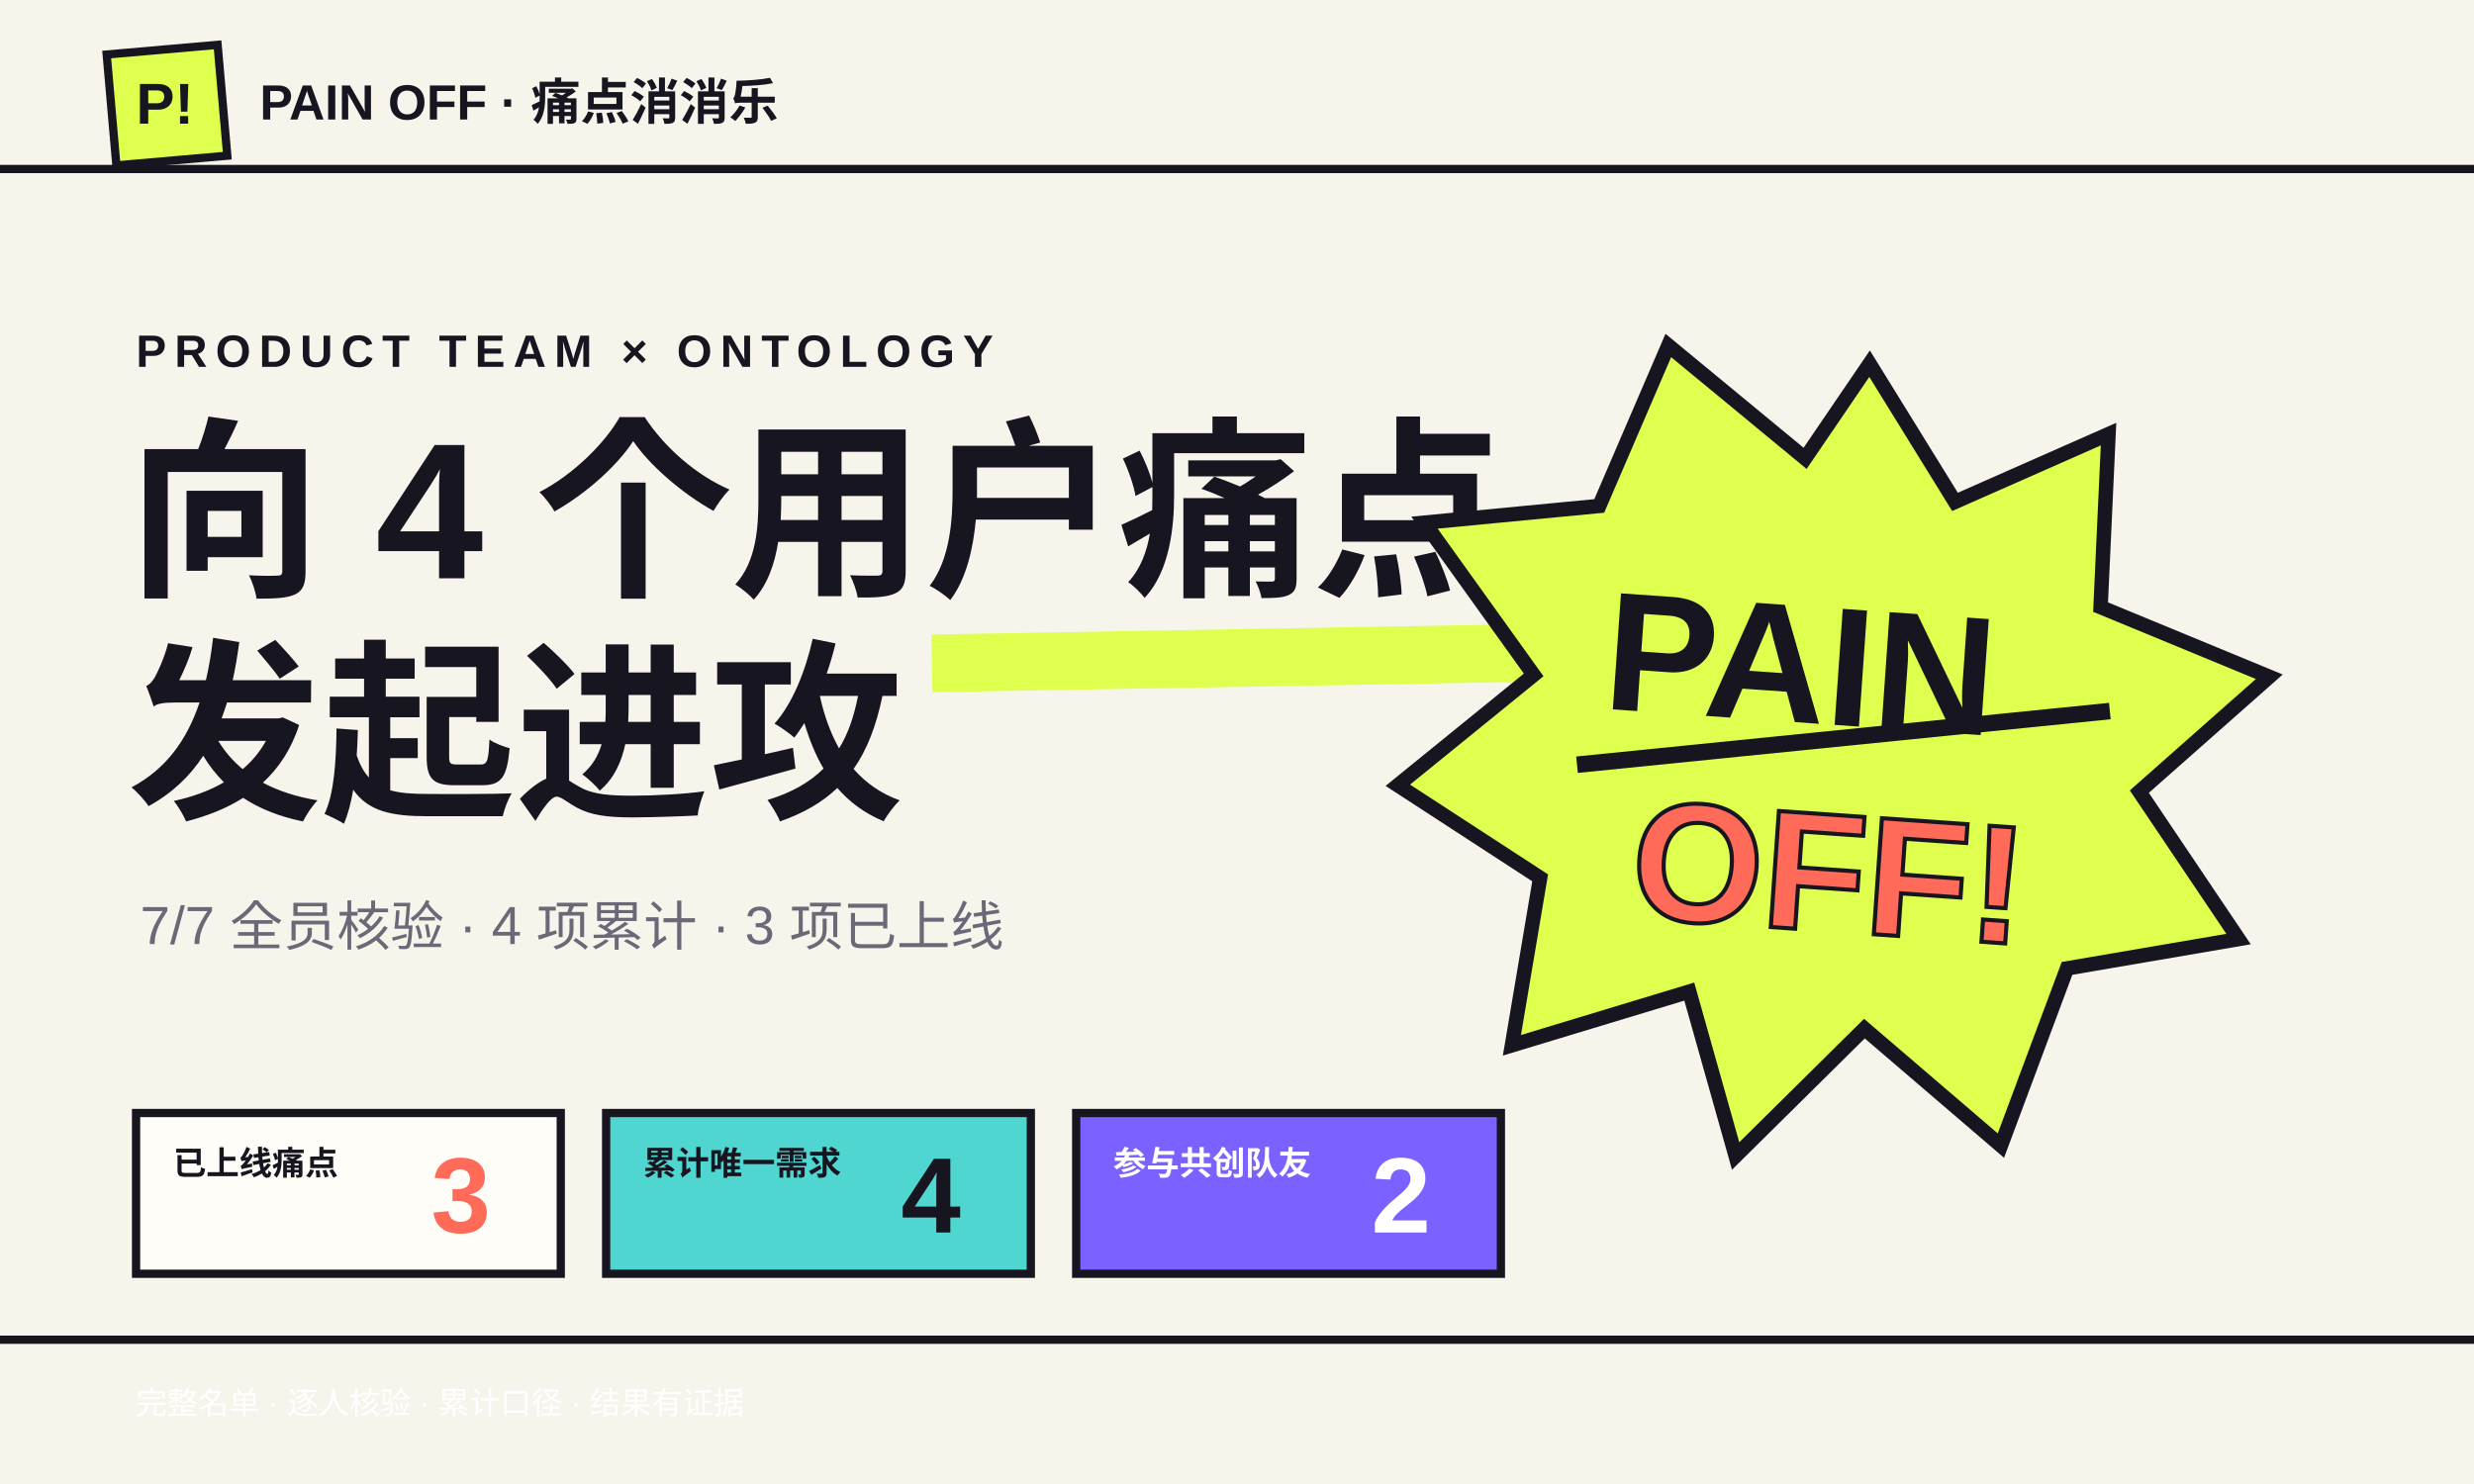
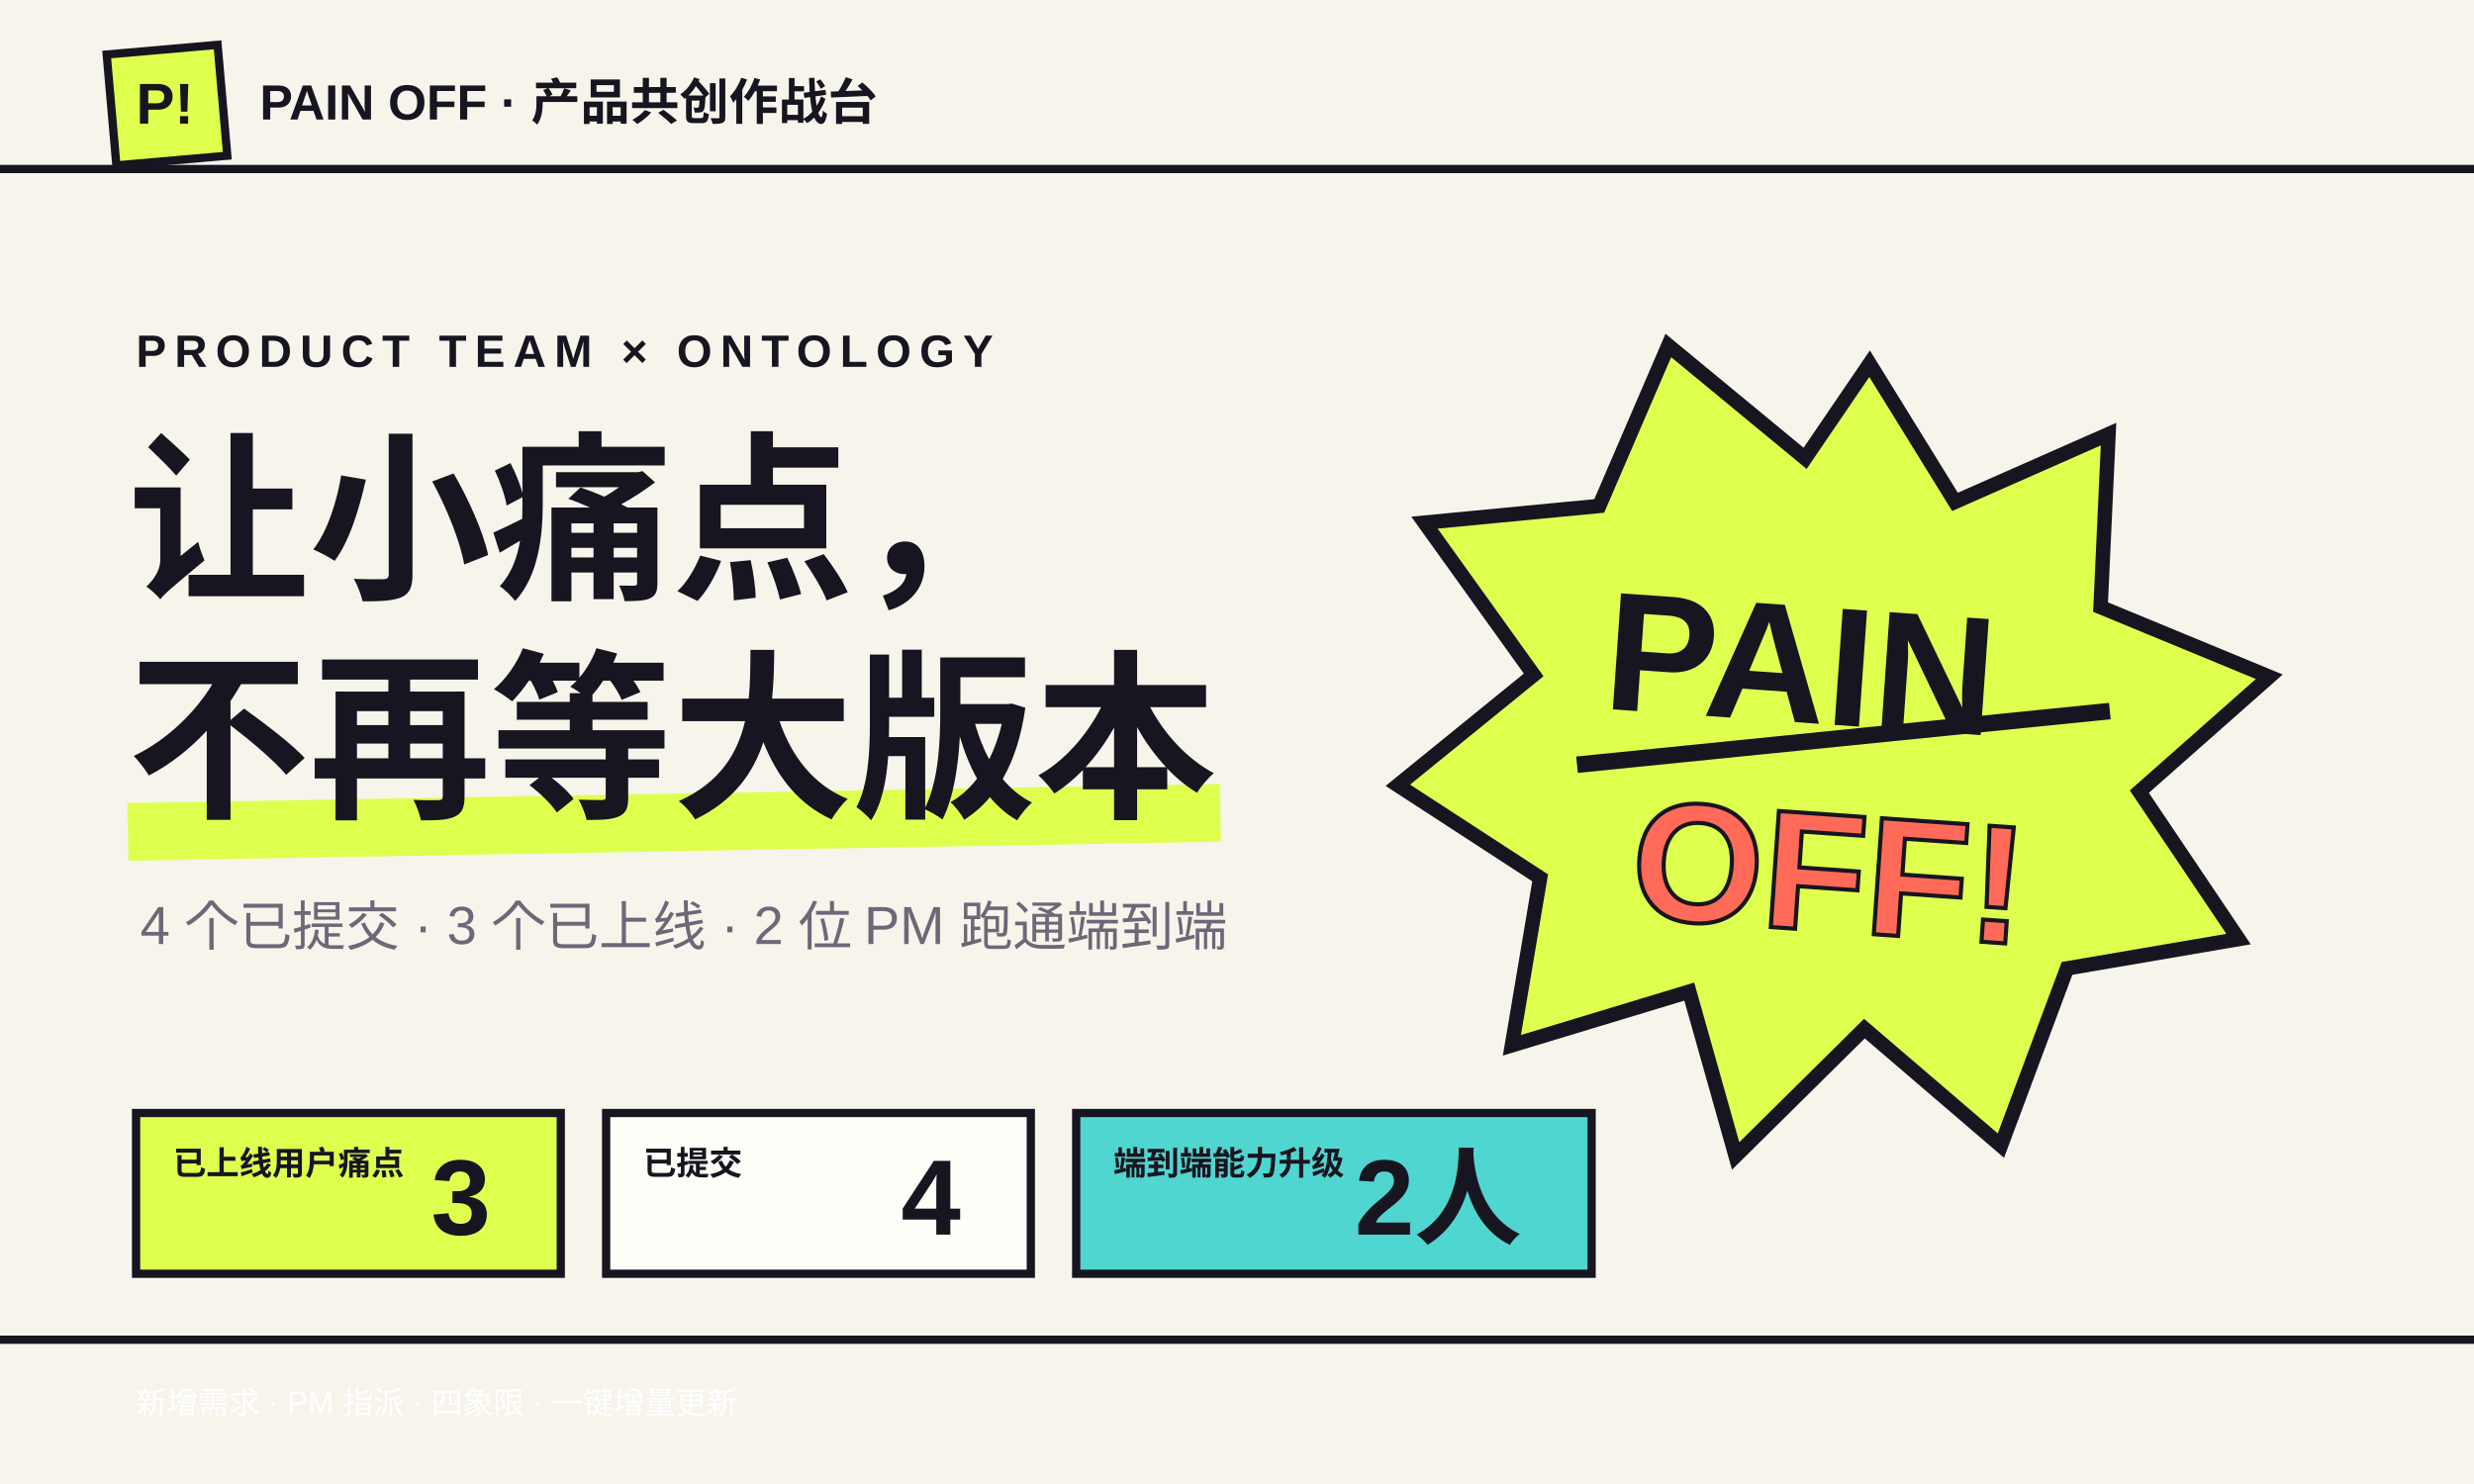
<svg xmlns="http://www.w3.org/2000/svg" width="1200" height="720" viewBox="0 0 1200 720" role="img" aria-labelledby="title desc">
  <rect width="1200" height="720" fill="#f7f4ec" />
  <path d="M0 82h1200M0 650h1200" stroke="#17151f" stroke-width="4" />
  <rect x="54" y="24" width="54" height="54" fill="#dfff4f" stroke="#17151f" stroke-width="4" transform="rotate(-5 81 51)" />
  <text x="66" y="60" font-family="Arial,sans-serif" font-weight="900" font-size="28" fill="#17151f">P!</text>
-   <text x="126" y="58" font-family="Arial,'PingFang SC',sans-serif" font-weight="900" font-size="24" fill="#17151f">PAIN OFF · 痛点消消乐</text>
+   <text x="126" y="58" font-family="Arial,'PingFang SC',sans-serif" font-weight="900" font-size="24" fill="#17151f">PAIN OFF · 产品共创作战台</text>
  <text x="66" y="178" font-family="Arial,'PingFang SC',sans-serif" font-weight="900" font-size="22" letter-spacing="4" fill="#17151f">PRODUCT TEAM × ONTOLOGY</text>
-   <text x="62" y="282" font-family="Arial,'PingFang SC',sans-serif" font-weight="1000" font-size="94" fill="#17151f">向 4 个用户痛点</text>
-   <rect x="452" y="304" width="440" height="28" fill="#dfff4f" transform="rotate(-1 672 318)" />
-   <text x="62" y="390" font-family="Arial,'PingFang SC',sans-serif" font-weight="1000" font-size="94" fill="#17151f">发起进攻</text>
-   <text x="68" y="458" font-family="Arial,'PingFang SC',sans-serif" font-size="26" fill="#6d6877">7/7 全员核验 · 4 项累计 · 3 项已上线</text>
+   <text x="62" y="284" font-family="Arial,'PingFang SC',sans-serif" font-weight="1000" font-size="88" fill="#17151f">让小痛点，</text>
+   <rect x="62" y="385" width="530" height="28" fill="#dfff4f" transform="rotate(-1 327 399)" />
+   <text x="62" y="390" font-family="Arial,'PingFang SC',sans-serif" font-weight="1000" font-size="88" fill="#17151f">不再等大版本</text>
+   <text x="68" y="458" font-family="Arial,'PingFang SC',sans-serif" font-size="26" fill="#6d6877">4 个已提交 · 3 个已上线 · 2 位 PM 跑通端到端</text>
  <g transform="translate(894 360) rotate(4)">
    <path d="M0-184 46-120 118-158 120-74 204-46 145 14 198 82 116 102 90 190 20 138-38 204-66 126-150 158-142 76-214 36-152-22-210-92-126-106-98-186-28-136Z" fill="#dfff4f" stroke="#17151f" stroke-width="7" />
    <text x="-118" y="-8" font-family="Arial,sans-serif" font-weight="1000" font-size="82" fill="#17151f">PAIN</text>
    <path d="M-128 20 128-24" stroke="#17151f" stroke-width="8" />
    <text x="-98" y="92" font-family="Arial,sans-serif" font-weight="1000" font-size="82" fill="#ff6b58" stroke="#17151f" stroke-width="2">OFF!</text>
  </g>
  <g transform="translate(66 540)">
-     <rect width="206" height="78" fill="#fffdf7" stroke="#17151f" stroke-width="4" />
-     <text x="18" y="30" font-family="Arial,'PingFang SC',sans-serif" font-weight="800" font-size="16" fill="#17151f">已上线痛点</text>
-     <text x="172" y="58" font-family="Arial,sans-serif" font-weight="1000" font-size="52" text-anchor="end" fill="#ff6b58">3</text>
+     <rect width="206" height="78" fill="#dfff4f" stroke="#17151f" stroke-width="4" />
+     <text x="18" y="30" font-family="Arial,'PingFang SC',sans-serif" font-weight="800" font-size="16" fill="#17151f">已上线用户痛点</text>
+     <text x="172" y="59" font-family="Arial,sans-serif" font-weight="1000" font-size="52" text-anchor="end" fill="#17151f">3</text>
  </g>
  <g transform="translate(294 540)">
-     <rect width="206" height="78" fill="#50d6d1" stroke="#17151f" stroke-width="4" />
-     <text x="18" y="30" font-family="Arial,'PingFang SC',sans-serif" font-weight="800" font-size="16" fill="#17151f">累计唯一需求</text>
-     <text x="172" y="58" font-family="Arial,sans-serif" font-weight="1000" font-size="52" text-anchor="end" fill="#17151f">4</text>
+     <rect width="206" height="78" fill="#fffdf7" stroke="#17151f" stroke-width="4" />
+     <text x="18" y="30" font-family="Arial,'PingFang SC',sans-serif" font-weight="800" font-size="16" fill="#17151f">已提交</text>
+     <text x="172" y="59" font-family="Arial,sans-serif" font-weight="1000" font-size="52" text-anchor="end" fill="#17151f">4</text>
  </g>
  <g transform="translate(522 540)">
-     <rect width="206" height="78" fill="#7b61ff" stroke="#17151f" stroke-width="4" />
-     <text x="18" y="30" font-family="Arial,'PingFang SC',sans-serif" font-weight="800" font-size="16" fill="#fff">参与共创队友</text>
-     <text x="172" y="58" font-family="Arial,sans-serif" font-weight="1000" font-size="52" text-anchor="end" fill="#fff">2</text>
+     <rect width="250" height="78" fill="#50d6d1" stroke="#17151f" stroke-width="4" />
+     <text x="18" y="30" font-family="Arial,'PingFang SC',sans-serif" font-weight="800" font-size="16" fill="#17151f">端到端能力升级</text>
+     <text x="216" y="59" font-family="Arial,'PingFang SC',sans-serif" font-weight="1000" font-size="52" text-anchor="end" fill="#17151f">2人</text>
  </g>
-   <text x="66" y="686" font-family="Arial,'PingFang SC',sans-serif" font-size="15" fill="#fff">完整名单 · 逐人核验 · 累计口径 · 结果有证据</text>
+   <text x="66" y="686" font-family="Arial,'PingFang SC',sans-serif" font-size="15" fill="#fff">新增需求 · PM 指派 · 四象限 · 一键增量更新</text>
</svg>
